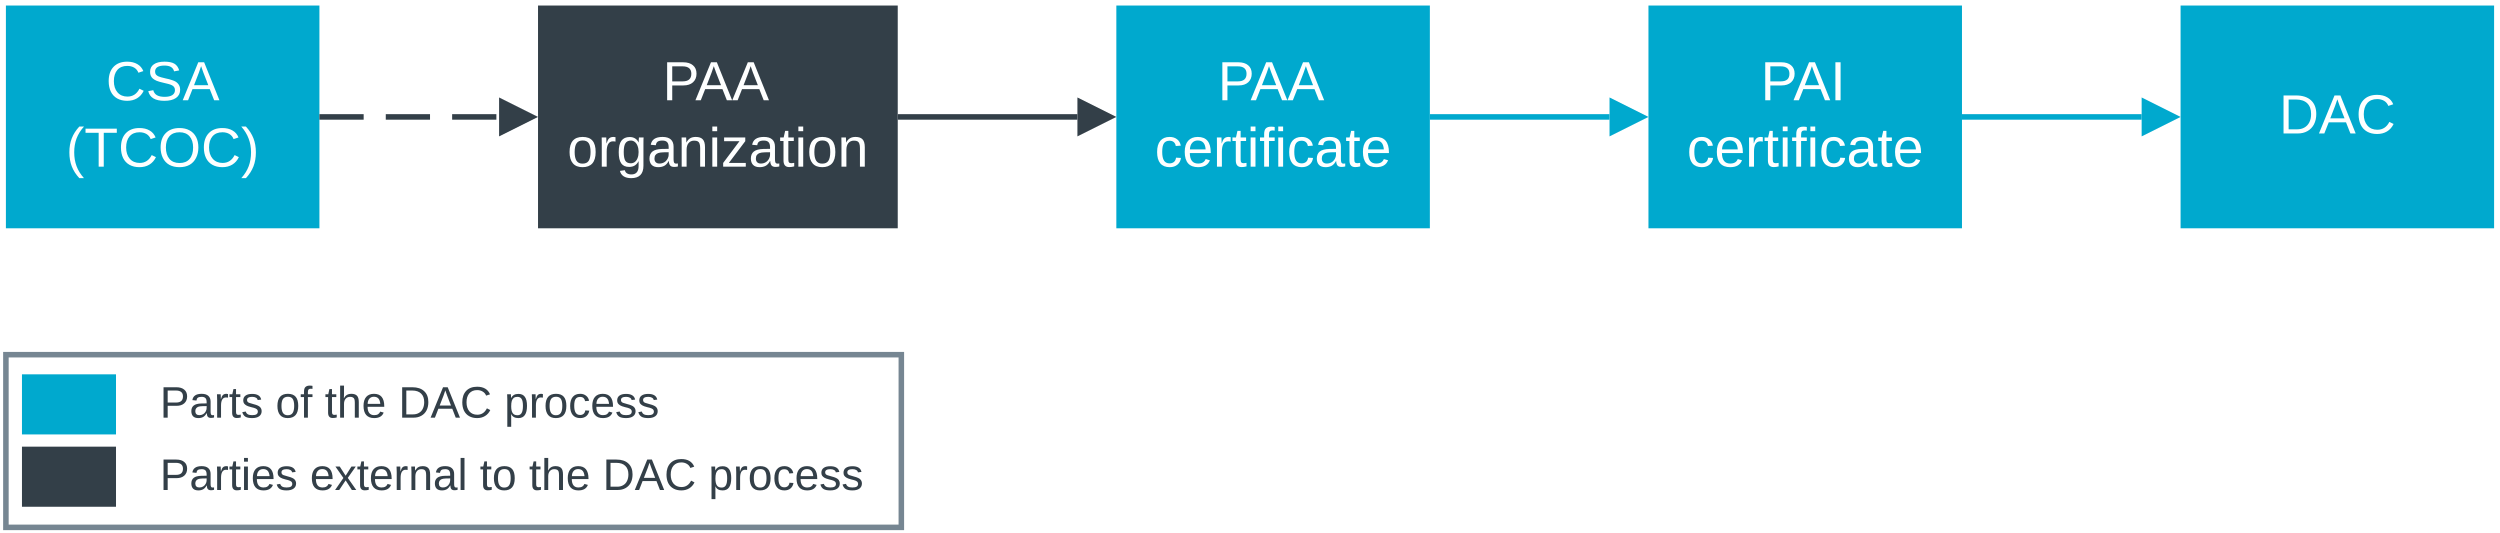
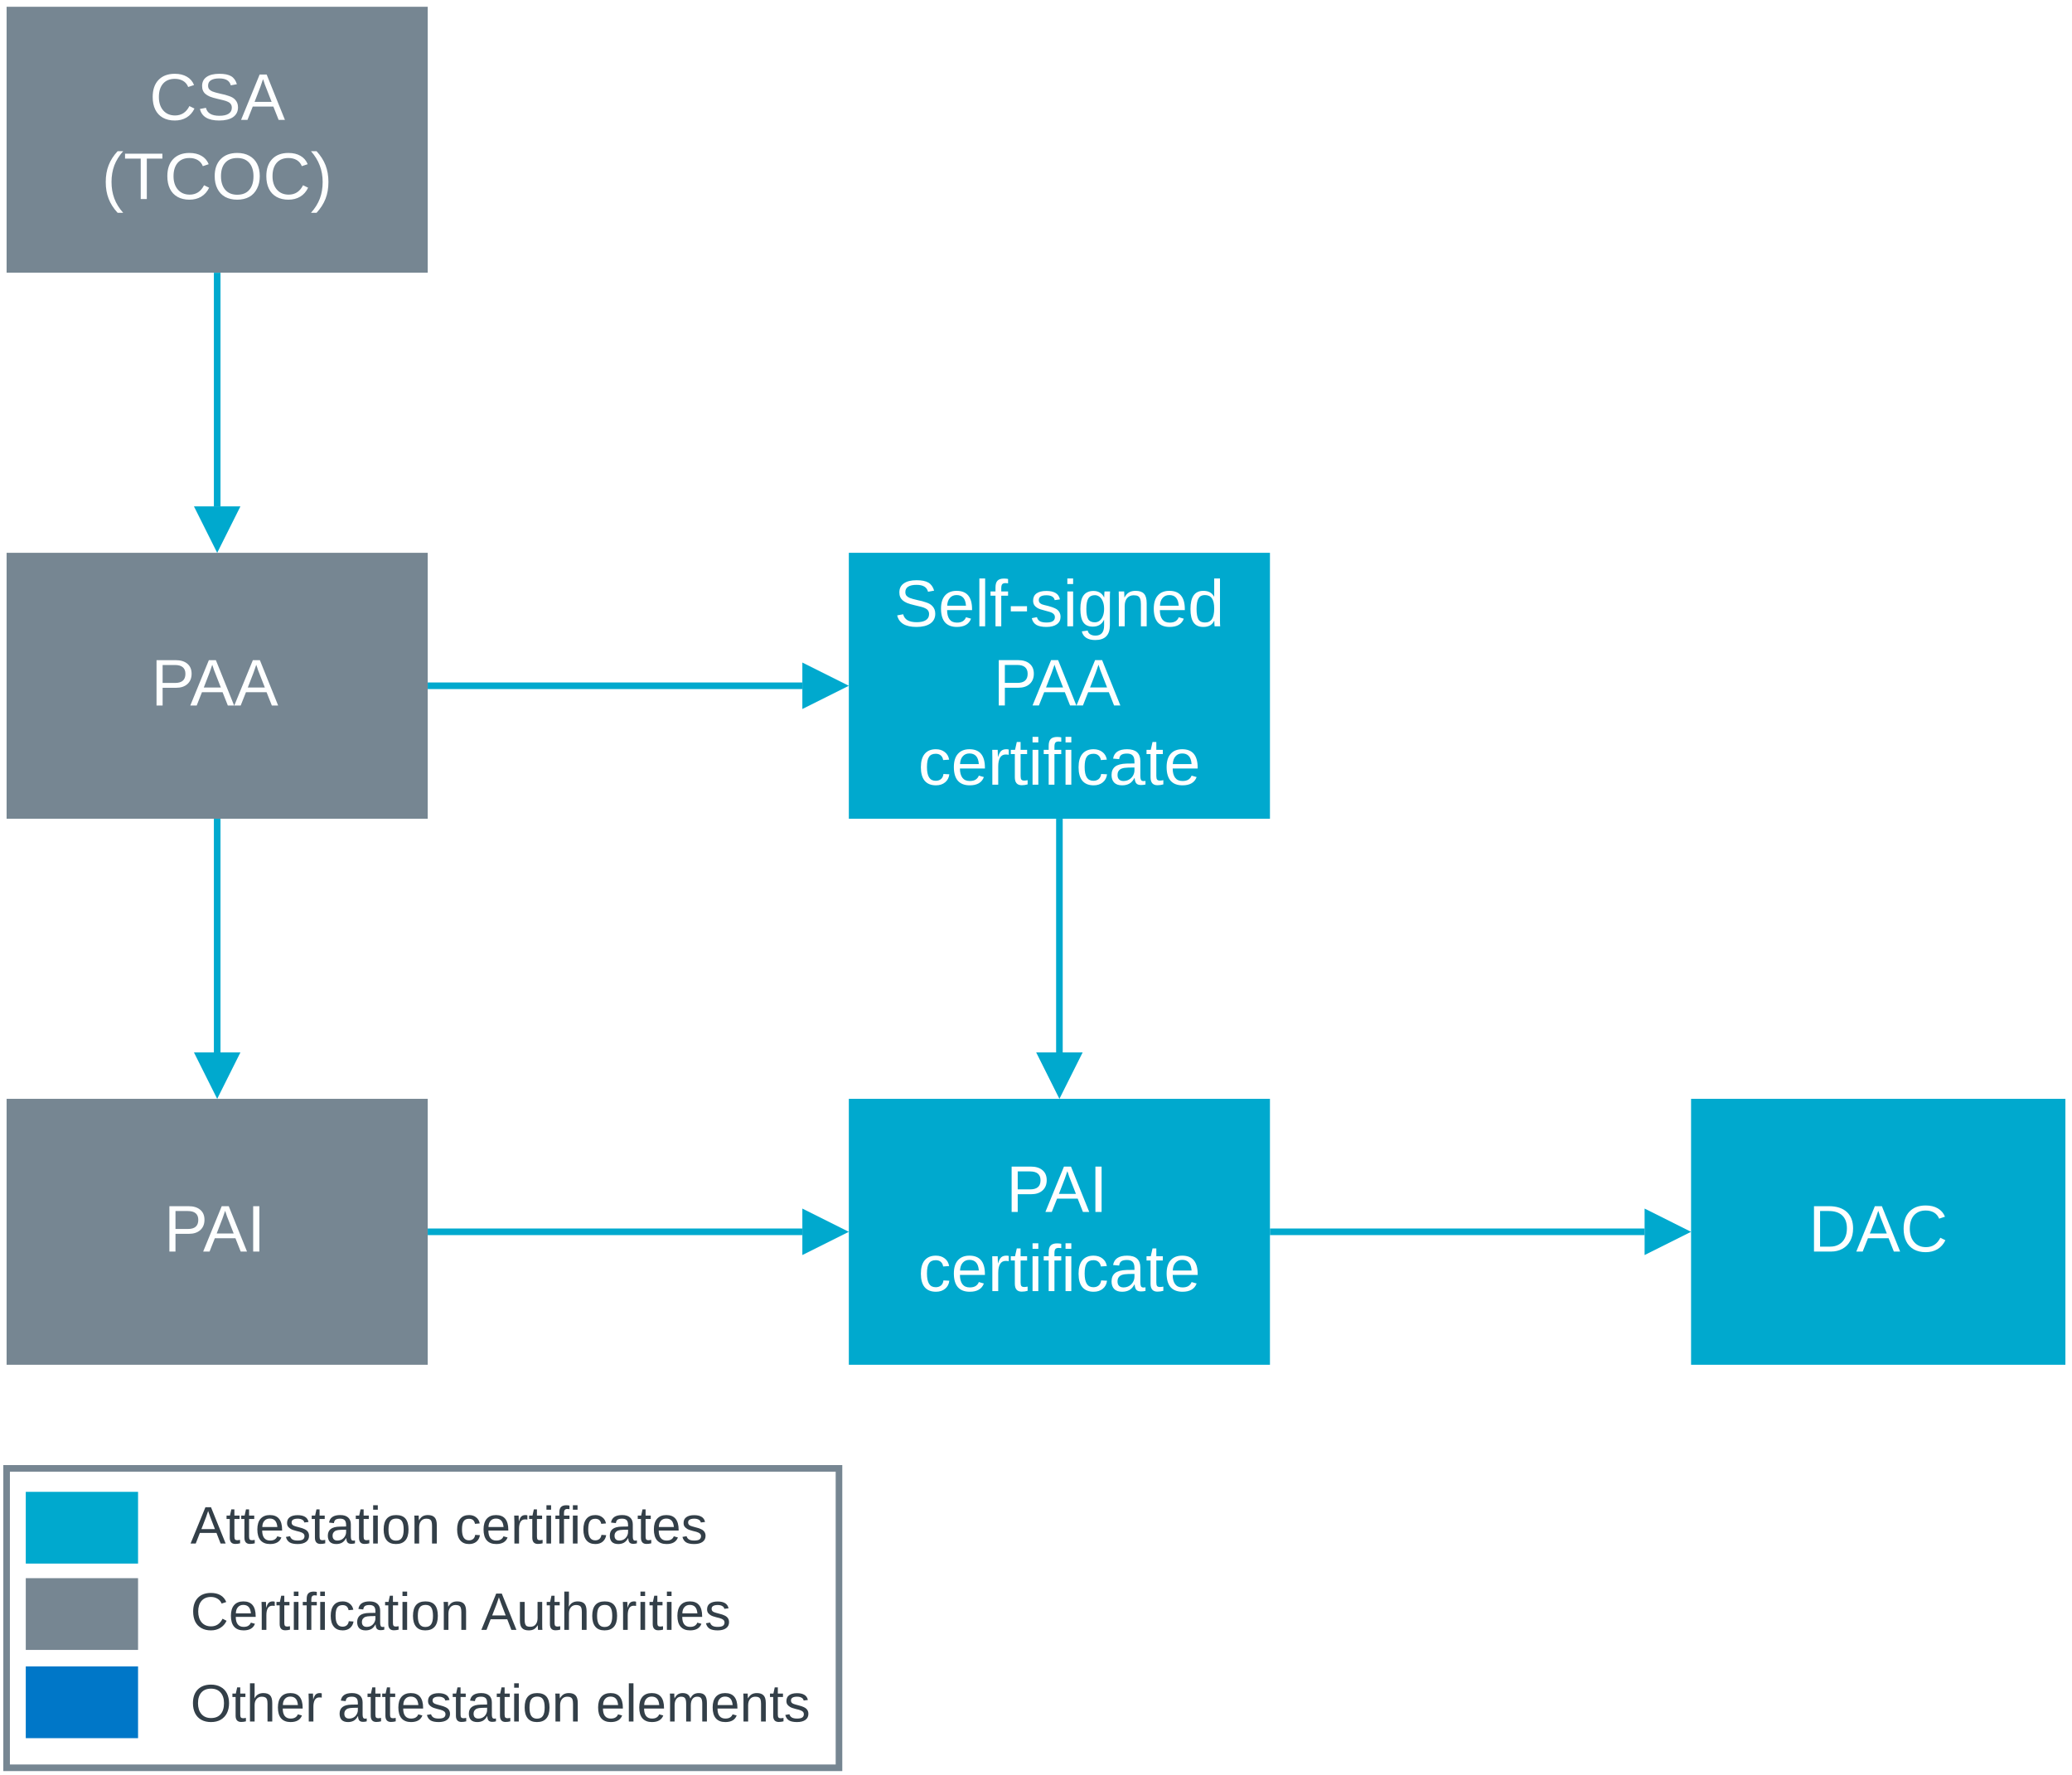
- <svg xmlns="http://www.w3.org/2000/svg" xmlns:xlink="http://www.w3.org/1999/xlink" width="6.277in" height="1.338in" viewBox="0 0 451.94 96.364" xml:space="preserve" color-interpolation-filters="sRGB" class="st14">
+ <svg xmlns="http://www.w3.org/2000/svg" xmlns:xlink="http://www.w3.org/1999/xlink" width="4.358in" height="3.733in" viewBox="0 0 313.811 268.755" xml:space="preserve" color-interpolation-filters="sRGB" class="st12">
  <style type="text/css">
	
- 		.st1 {fill:#00a9ce;stroke:none;stroke-width:1}
+ 		.st1 {fill:#768692;stroke:none;stroke-width:1}
		.st2 {fill:#feffff;font-family:Arial;font-size:0.833em}
		.st3 {font-size:1em}
- 		.st4 {marker-end:url(#mrkr4-21);stroke:#00a9ce;stroke-linecap:butt;stroke-width:1}
- 		.st5 {fill:#00a9ce;fill-opacity:1;stroke:#00a9ce;stroke-opacity:1;stroke-width:0.284}
- 		.st6 {fill:#333f48;stroke:none;stroke-width:1}
- 		.st7 {marker-end:url(#mrkr4-36);stroke:#333f48;stroke-dasharray:8,4;stroke-linecap:butt;stroke-width:1}
- 		.st8 {fill:#333f48;fill-opacity:1;stroke:#333f48;stroke-opacity:1;stroke-width:0.284}
- 		.st9 {marker-end:url(#mrkr4-36);stroke:#333f48;stroke-linecap:butt;stroke-width:1}
- 		.st10 {fill:none;stroke:#768692;stroke-width:1}
- 		.st11 {fill:none;stroke:none;stroke-width:1}
- 		.st12 {fill:#333f48;font-family:Arial;font-size:0.667em}
- 		.st13 {fill:#00a9ce;stroke:none;stroke-linecap:round;stroke-linejoin:round;stroke-width:0.75}
- 		.st14 {fill:none;fill-rule:evenodd;font-size:12px;overflow:visible;stroke-linecap:square;stroke-miterlimit:3}
+ 		.st4 {fill:#00a9ce;stroke:none;stroke-width:1}
+ 		.st5 {marker-end:url(#mrkr4-23);stroke:#00a9ce;stroke-linecap:butt;stroke-width:1}
+ 		.st6 {fill:#00a9ce;fill-opacity:1;stroke:#00a9ce;stroke-opacity:1;stroke-width:0.284}
+ 		.st7 {fill:none;stroke:#768692;stroke-width:1}
+ 		.st8 {fill:none;stroke:none;stroke-width:1}
+ 		.st9 {fill:#333f48;font-family:Arial;font-size:0.667em}
+ 		.st10 {fill:#00a9ce;stroke:none;stroke-linecap:round;stroke-linejoin:round;stroke-width:0.75}
+ 		.st11 {fill:#0077c8;stroke:none;stroke-width:1}
+ 		.st12 {fill:none;fill-rule:evenodd;font-size:12px;overflow:visible;stroke-linecap:square;stroke-miterlimit:3}
	
	</style>
  <defs id="Markers">
    <g id="lend4">
      <path d="M 2 1 L 0 0 L 2 -1 L 2 1 " style="stroke:none" />
    </g>
-     <marker id="mrkr4-21" class="st5" refX="-7.04" orient="auto" markerUnits="strokeWidth" overflow="visible">
-       <use xlink:href="#lend4" transform="scale(-3.52,-3.52) " />
-     </marker>
-     <marker id="mrkr4-36" class="st8" refX="-7.04" orient="auto" markerUnits="strokeWidth" overflow="visible">
+     <marker id="mrkr4-23" class="st6" refX="-7.04" orient="auto" markerUnits="strokeWidth" overflow="visible">
      <use xlink:href="#lend4" transform="scale(-3.52,-3.52) " />
    </marker>
  </defs>
  <g>
-     <g id="shape3364-1" transform="translate(1,-55.0821)">
-       <rect x="0" y="56.082" width="56.693" height="40.282" class="st1" />
-       <text x="18.07" y="73.22" class="st2">CSA <tspan x="10.85" dy="1.2em" class="st3">(TCOC)</tspan>
+     <g id="shape3364-1" transform="translate(1,-227.473)">
+       <rect x="0" y="228.473" width="63.779" height="40.282" class="st1" />
+       <text x="21.61" y="245.61" class="st2">CSA <tspan x="14.39" dy="1.2em" class="st3">(TCOC)</tspan>
      </text>
    </g>
-     <g id="shape3365-5" transform="translate(201.801,-55.0821)">
-       <rect x="0" y="56.082" width="56.693" height="40.282" class="st1" />
-       <text x="18.34" y="73.22" class="st2">PAA <tspan x="6.95" dy="1.2em" class="st3">certificate</tspan>
+     <g id="shape3365-5" transform="translate(1,-62.0495)">
+       <rect x="0" y="228.473" width="63.779" height="40.282" class="st1" />
+       <text x="23.83" y="251.61" class="st2">PAI</text>
+     </g>
+     <g id="shape3366-8" transform="translate(128.559,-62.0495)">
+       <rect x="0" y="228.473" width="63.779" height="40.282" class="st4" />
+       <text x="23.83" y="245.61" class="st2">PAI <tspan x="10.49" dy="1.2em" class="st3">certificate</tspan>
      </text>
    </g>
-     <g id="shape3366-9" transform="translate(298.024,-55.0821)">
-       <rect x="0" y="56.082" width="56.693" height="40.282" class="st1" />
-       <text x="20.29" y="73.22" class="st2">PAI <tspan x="6.95" dy="1.2em" class="st3">certificate</tspan>
+     <g id="shape3367-12" transform="translate(256.118,-62.0495)">
+       <rect x="0" y="228.473" width="56.693" height="40.282" class="st4" />
+       <text x="17.79" y="251.61" class="st2">DAC</text>
+     </g>
+     <g id="shape3418-15" transform="translate(1,-144.761)">
+       <rect x="0" y="228.473" width="63.779" height="40.282" class="st1" />
+       <text x="21.88" y="251.61" class="st2">PAA</text>
+     </g>
+     <g id="shape3419-18" transform="translate(25.8031,-227.473)">
+       <path d="M7.09 268.76 L7.09 304.15" class="st5" />
+     </g>
+     <g id="shape3420-24" transform="translate(25.8031,-144.761)">
+       <path d="M7.09 268.76 L7.09 304.15" class="st5" />
+     </g>
+     <g id="shape3445-29" transform="translate(128.559,-144.761)">
+       <rect x="0" y="228.473" width="63.779" height="40.282" class="st4" />
+       <text x="6.87" y="239.61" class="st2">Self-signed <tspan x="21.88" dy="1.2em" class="st3">PAA</tspan>
+         <tspan x="10.49" dy="1.2em" class="st3">certificate</tspan>
      </text>
    </g>
-     <g id="shape3367-13" transform="translate(394.247,-55.0821)">
-       <rect x="0" y="56.082" width="56.693" height="40.282" class="st1" />
-       <text x="17.79" y="79.22" class="st2">DAC</text>
+     <g id="shape3449-34" transform="translate(192.339,-75.1038)">
+       <path d="M0 261.67 L56.74 261.67" class="st5" />
    </g>
-     <g id="shape3369-16" transform="translate(258.494,-68.1363)">
-       <path d="M0 89.28 L32.49 89.28" class="st4" />
+     <g id="group3458-39" transform="translate(1,-1)">
+       <g id="shape3451-40">
+         <rect x="0" y="223.401" width="126.067" height="45.354" class="st7" />
+       </g>
+       <g id="shape3452-42" transform="translate(2.904,-17.8541)">
+         <rect x="0" y="257.887" width="17.005" height="10.868" class="st1" />
+       </g>
+       <g id="shape3453-44" transform="translate(23.8477,-18.3749)">
+         <rect x="0" y="258.929" width="102.219" height="9.826" class="st8" />
+         <text x="4" y="266.24" class="st9">Certification Authorities</text>
+       </g>
+       <g id="shape3454-47" transform="translate(2.904,-30.9324)">
+         <rect x="0" y="257.887" width="17.005" height="10.868" class="st10" />
+       </g>
+       <g id="shape3455-49" transform="translate(23.8477,-31.4532)">
+         <rect x="0" y="258.929" width="102.219" height="9.826" class="st8" />
+         <text x="4" y="266.24" class="st9">Attestation certificates</text>
+       </g>
+       <g id="shape3456-52" transform="translate(2.904,-4.48726)">
+         <rect x="0" y="257.887" width="17.005" height="10.868" class="st11" />
+       </g>
+       <g id="shape3457-54" transform="translate(23.8477,-4.48726)">
+         <rect x="0" y="258.929" width="102.219" height="9.826" class="st8" />
+         <text x="4" y="266.24" class="st9">Other attestation elements</text>
+       </g>
    </g>
-     <g id="shape3370-22" transform="translate(354.717,-68.1363)">
-       <path d="M0 89.28 L32.49 89.28" class="st4" />
+     <g id="shape3480-57" transform="translate(64.7795,-157.816)">
+       <path d="M0 261.67 L56.74 261.67" class="st5" />
    </g>
-     <g id="shape3418-27" transform="translate(97.2232,-55.0821)">
-       <rect x="0" y="56.082" width="65.048" height="40.282" class="st6" />
-       <text x="22.52" y="73.22" class="st2">PAA <tspan x="5.28" dy="1.2em" class="st3">organization</tspan>
-       </text>
+     <g id="shape3484-62" transform="translate(64.7795,-75.1038)">
+       <path d="M0 261.67 L56.74 261.67" class="st5" />
    </g>
-     <g id="shape3419-31" transform="translate(57.6929,-68.1363)">
-       <path d="M0 89.28 L32.49 89.28" class="st7" />
-     </g>
-     <g id="shape3420-37" transform="translate(162.271,-68.1363)">
-       <path d="M0 89.28 L32.49 89.28" class="st9" />
-     </g>
-     <g id="group3436-42" transform="translate(1,-1)">
-       <g id="shape3437-43">
-         <rect x="0" y="65.137" width="161.921" height="31.227" class="st10" />
-       </g>
-       <g id="shape3438-45" transform="translate(2.904,-3.72702)">
-         <rect x="0" y="85.496" width="17.005" height="10.868" class="st6" />
-       </g>
-       <g id="shape3439-47" transform="translate(23.8477,-4.24778)">
-         <rect x="0" y="86.537" width="138.073" height="9.826" class="st11" />
-         <text x="4" y="93.85" class="st12">Parties external to the DAC process</text>
-       </g>
-       <g id="shape3440-50" transform="translate(2.904,-16.8054)">
-         <rect x="0" y="85.496" width="17.005" height="10.868" class="st13" />
-       </g>
-       <g id="shape3441-52" transform="translate(23.8477,-17.3261)">
-         <rect x="0" y="86.537" width="132.404" height="9.826" class="st11" />
-         <text x="4" y="93.85" class="st12">Parts of the DAC process</text>
-       </g>
+     <g id="shape3486-67" transform="translate(153.362,-144.761)">
+       <path d="M7.09 268.76 L7.09 304.15" class="st5" />
    </g>
  </g>
</svg>
